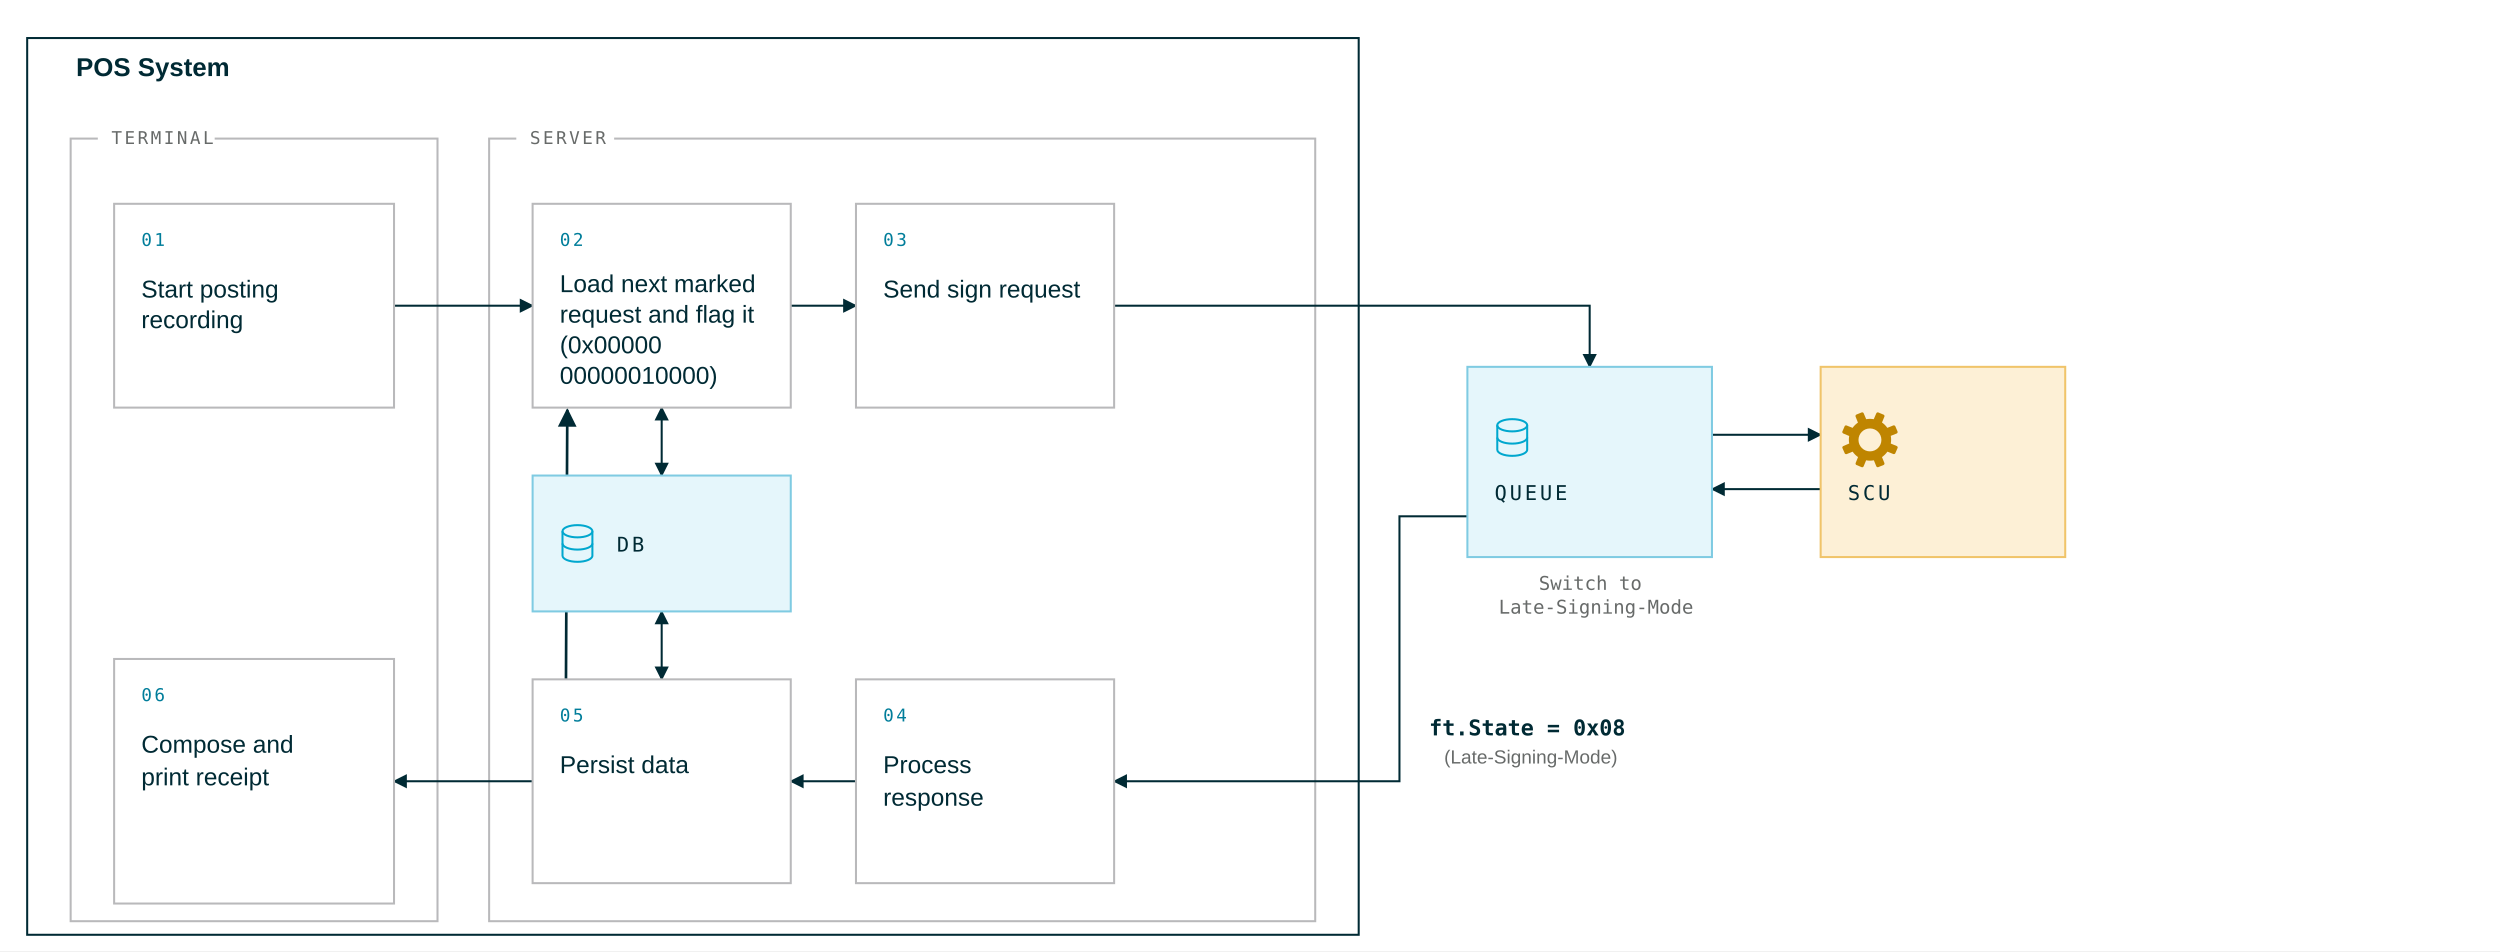
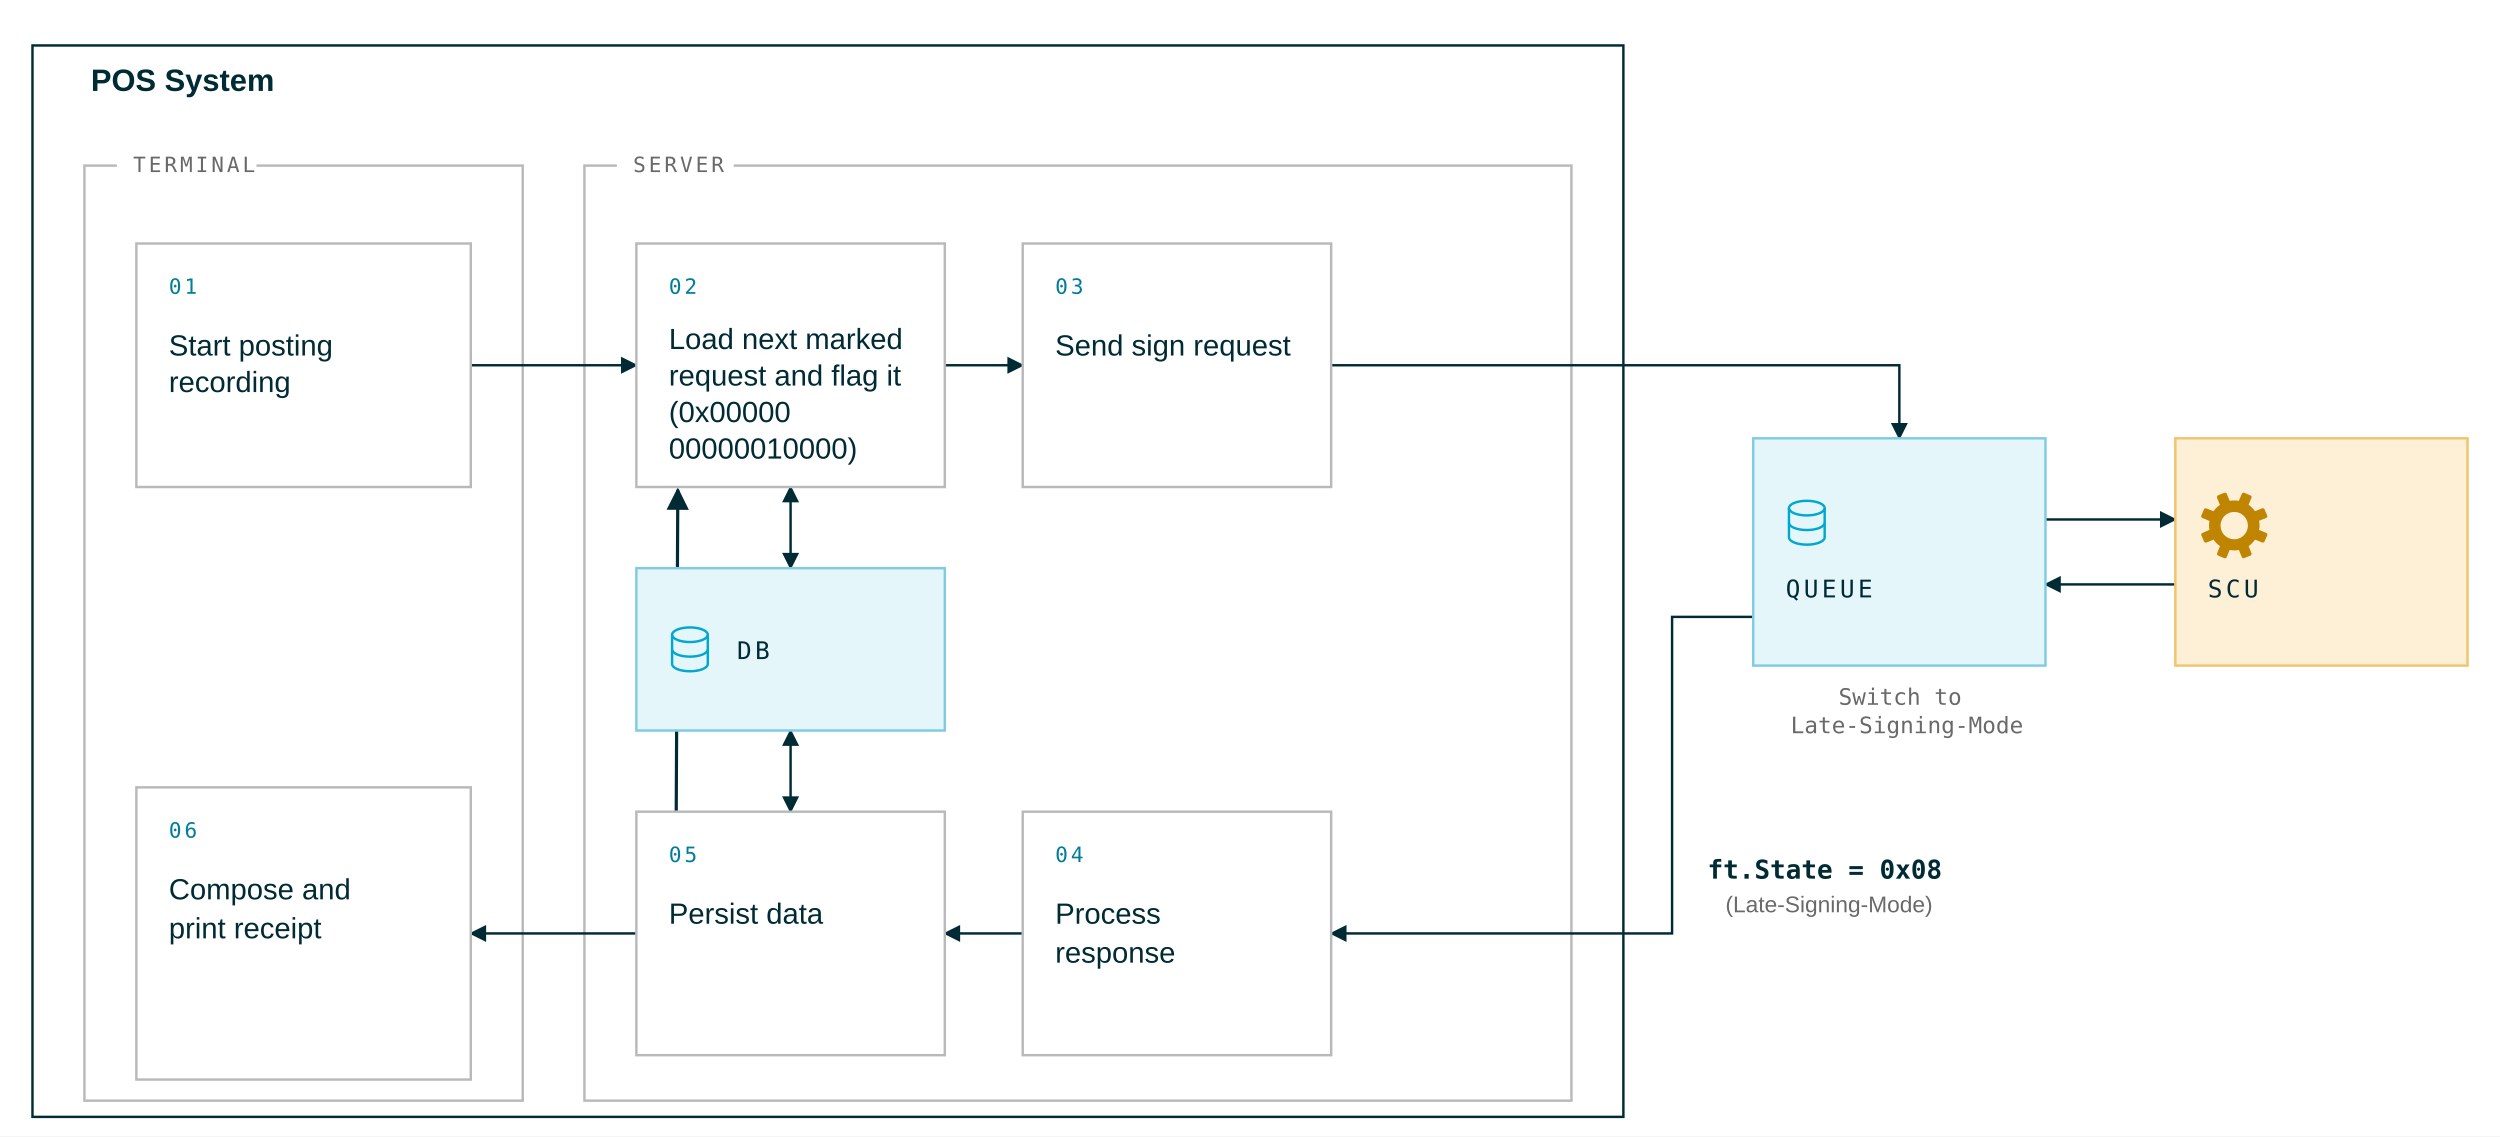
- <svg xmlns="http://www.w3.org/2000/svg" width="1840" height="700" viewBox="-20 -10 1840 700" font-family="IBM Plex Sans, Helvetica Neue, Arial, sans-serif" version="1.1" id="svg42">
+ <svg xmlns="http://www.w3.org/2000/svg" width="1540" height="700" viewBox="-20 -10 1540 700" font-family="IBM Plex Sans, Helvetica Neue, Arial, sans-serif" version="1.1" id="svg42">
  <defs id="defs1">
    <marker id="ah" viewBox="0 0 10 10" refX="9" refY="5" markerWidth="7" markerHeight="7" orient="auto-start-reverse">
      <path d="M0,0 L10,5 L0,10 z" fill="#002A34" id="path1" />
    </marker>
    <marker id="ah-5" viewBox="0 0 10 10" refX="9" refY="5" markerWidth="7" markerHeight="7" orient="auto-start-reverse">
      <path d="M 0,0 10,5 0,10 Z" fill="#002a34" id="path1-9" />
    </marker>
  </defs>
  <rect x="-20" y="-10" width="1840" height="700" fill="#FFFFFF" id="rect1" />
  <text x="1154.687" y="424.151" font-family="'IBM Plex Mono', monospace" font-size="14px" fill="#676a69" id="text18" style="text-align:center;text-anchor:middle">
    <tspan id="tspan1" x="1154.687" y="424.151">Switch to</tspan>
    <tspan id="tspan2" x="1154.687" y="441.651">Late-Signing-Mode</tspan>
  </text>
  <rect x="0" y="18" width="980" height="660" fill="#ffffff" stroke="#002a34" stroke-width="1.5" id="rect2" />
  <rect x="32" y="92" width="270" height="576" fill="#FFFFFF" stroke="#B9B9BB" stroke-width="1.5" id="rect3" />
  <rect x="340" y="92" width="608" height="576" fill="#FFFFFF" stroke="#B9B9BB" stroke-width="1.5" id="rect4" />
  <rect x="24" y="28" width="132" height="24" fill="#FFFFFF" id="rect5" />
  <text x="36" y="46" font-size="19" font-weight="600" fill="#002A34" id="text5">POS System</text>
  <rect x="52" y="82" width="86" height="18" fill="#FFFFFF" id="rect6" />
  <text x="62" y="96" font-family="IBM Plex Mono, monospace" font-size="13" letter-spacing="1.8" fill="#676A69" id="text6">TERMINAL</text>
  <rect x="360" y="82" width="72" height="18" fill="#FFFFFF" id="rect7" />
  <text x="370" y="96" font-family="IBM Plex Mono, monospace" font-size="13" letter-spacing="1.8" fill="#676A69" id="text7">SERVER</text>
  <g fill="none" stroke="#002A34" stroke-width="1.5" id="g17">
    <path d="M270,215 H372" marker-end="url(#ah)" id="path7" />
    <path d="M562,215 H610" marker-end="url(#ah)" id="path8" />
    <path d="M800,215 H1150 V260" marker-end="url(#ah)" id="path9" />
    <path d="M1240,310 H1320" marker-end="url(#ah)" id="path10" />
    <path d="M1320,350 H1240" marker-end="url(#ah)" id="path11" />
    <path d="M1060,370 H1010 V565 H800" marker-end="url(#ah)" id="path13" />
    <path d="M610,565 H562" marker-end="url(#ah)" id="path14" />
    <path d="M372,565 H270" marker-end="url(#ah)" id="path15" />
    <path d="m 396.543,492.364 0.992,-200.71" marker-end="url(#ah-5)" id="path15-9" style="stroke-width:1.967;marker-end:url(#ah-5)" />
    <path d="M467,340 V290" marker-end="url(#ah)" marker-start="url(#ah)" id="path16" />
    <path d="M467,440 V490" marker-end="url(#ah)" marker-start="url(#ah)" id="path17" />
  </g>
  <rect x="64" y="140" width="206" height="150" fill="#FFFFFF" stroke="#B9B9BB" stroke-width="1.5" id="rect18" />
  <text x="84" y="171" font-family="IBM Plex Mono, monospace" font-size="13" letter-spacing="1.8" fill="#007D9A" id="text19">01</text>
  <text x="84" y="209" font-size="18px" fill="#002a34" id="text20">
    <tspan x="84" y="209" id="tspan3">Start posting</tspan>
    <tspan x="84" y="231.5" id="tspan4">recording</tspan>
  </text>
  <rect x="372" y="140" width="190" height="150" fill="#FFFFFF" stroke="#B9B9BB" stroke-width="1.5" id="rect20" />
  <text x="392" y="171" font-family="IBM Plex Mono, monospace" font-size="13" letter-spacing="1.8" fill="#007D9A" id="text21">02</text>
  <text x="392" y="205" font-size="18px" fill="#002a34" id="text22">
    <tspan id="tspan5" x="392" y="205">Load next marked</tspan>
    <tspan id="tspan6" x="392" y="227.5">request and flag it</tspan>
    <tspan x="392" y="250" id="tspan7">(0x00000</tspan>
    <tspan x="392" y="272.5" id="tspan8">00000010000)</tspan>
  </text>
  <rect x="610" y="140" width="190" height="150" fill="#FFFFFF" stroke="#B9B9BB" stroke-width="1.5" id="rect22" />
  <text x="630" y="171" font-family="IBM Plex Mono, monospace" font-size="13" letter-spacing="1.8" fill="#007D9A" id="text23">03</text>
  <text x="630" y="209" font-size="18px" fill="#002a34" id="text24">
    <tspan x="630" dy="0" id="tspan23">Send sign request</tspan>
    <tspan x="630" id="tspan24" />
  </text>
  <rect x="372" y="340" width="190" height="100" fill="#E5F6FB" stroke="#7FCBE2" stroke-width="1.5" id="rect24" />
  <g transform="translate(392,375)" fill="none" stroke="#00A7CE" stroke-width="1.5" id="g25">
    <ellipse cx="13" cy="6" rx="11" ry="4.5" id="ellipse24" />
    <path d="M2,6 V24 C2,26.5 6.9,28.5 13,28.5 C19.1,28.5 24,26.5 24,24 V6" id="path24" />
    <path d="M2,15 C2,17.5 6.9,19.5 13,19.5 C19.1,19.5 24,17.5 24,15" id="path25" />
  </g>
  <text x="434" y="396" font-family="IBM Plex Mono, monospace" font-size="15" letter-spacing="2.1" fill="#002A34" id="text25">DB</text>
  <rect x="372" y="490" width="190" height="150" fill="#FFFFFF" stroke="#B9B9BB" stroke-width="1.5" id="rect25" />
  <text x="392" y="521" font-family="IBM Plex Mono, monospace" font-size="13" letter-spacing="1.8" fill="#007D9A" id="text26">05</text>
  <text x="392" y="559" font-size="18" fill="#002A34" id="text27">Persist data</text>
  <rect x="610" y="490" width="190" height="150" fill="#FFFFFF" stroke="#B9B9BB" stroke-width="1.5" id="rect27" />
  <text x="630" y="521" font-family="IBM Plex Mono, monospace" font-size="13" letter-spacing="1.8" fill="#007D9A" id="text28">04</text>
  <text x="630" y="559" font-size="18" fill="#002A34" id="text29">
    <tspan x="630" dy="0" id="tspan28">Process</tspan>
    <tspan x="630" dy="24" id="tspan29">response</tspan>
  </text>
  <rect x="64" y="475" width="206" height="180" fill="#FFFFFF" stroke="#B9B9BB" stroke-width="1.5" id="rect29" />
  <text x="84" y="506" font-family="IBM Plex Mono, monospace" font-size="13" letter-spacing="1.8" fill="#007D9A" id="text30">06</text>
  <text x="84" y="544" font-size="18" fill="#002A34" id="text31">
    <tspan x="84" dy="0" id="tspan30">Compose and</tspan>
    <tspan x="84" dy="24" id="tspan31">print receipt</tspan>
  </text>
  <rect x="1060" y="260" width="180" height="140" fill="#E5F6FB" stroke="#7FCBE2" stroke-width="1.5" id="rect31" />
  <g transform="translate(1080,297)" fill="none" stroke="#00A7CE" stroke-width="1.5" id="g32">
    <ellipse cx="13" cy="6" rx="11" ry="4.5" id="ellipse31" />
    <path d="M2,6 V24 C2,26.5 6.9,28.5 13,28.5 C19.1,28.5 24,26.5 24,24 V6" id="path31" />
    <path d="M2,15 C2,17.5 6.9,19.5 13,19.5 C19.1,19.5 24,17.5 24,15" id="path32" />
  </g>
  <text x="1080" y="358" font-family="IBM Plex Mono, monospace" font-size="15" letter-spacing="2.1" fill="#002A34" id="text32">QUEUE</text>
  <rect x="1320" y="260" width="180" height="140" fill="#FDF0D6" stroke="#F0C46A" stroke-width="1.5" id="rect32" />
  <text x="1340" y="358" font-family="IBM Plex Mono, monospace" font-size="15" letter-spacing="2.1" fill="#002A34" id="text33">SCU</text>
  <text x="1031.824" y="531.242" font-family="'IBM Plex Mono', monospace" font-size="16px" font-weight="600" fill="#002a34" id="text36">ft.State = 0x08</text>
  <text x="1042.865" y="551.938" font-size="14px" fill="#676a69" id="text37">(Late-Signing-Mode)</text>
  <path d="m 1341.016,316.422 c -0.337,-1.826 -0.337,-3.696 0,-5.522 l -4.507,-1.907 c -0.419,-0.234 -0.665,-0.702 -0.619,-1.178 l 1.848,-4.299 c 0.355,-0.405 0.938,-0.54 1.429,-0.324 l 4.343,1.709 c 1.065,-1.511 2.404,-2.815 3.933,-3.858 l -1.721,-4.38 c -0.237,-0.585 0.01,-1.25 0.574,-1.538 l 4.015,-1.628 c 0.51,-0.108 1.038,0.126 1.311,0.567 l 1.885,4.461 c 1.839,-0.324 3.724,-0.324 5.572,0 l 1.885,-4.335 c 0.228,-0.495 0.765,-0.773 1.311,-0.693 l 4.252,1.79 c 0.346,0.252 0.537,0.666 0.492,1.088 l -1.885,4.587 c 1.548,1.07 2.877,2.401 3.933,3.939 l 4.425,-1.79 c 0.592,-0.18 1.22,0.099 1.475,0.648 l 1.557,3.651 c 0.291,0.558 0.118,1.241 -0.41,1.583 l -4.507,1.79 c 0.355,1.871 0.355,3.795 0,5.675 l 4.425,1.826 c 0.483,0.243 0.747,0.773 0.656,1.295 l -1.803,4.137 c -0.31,0.441 -0.883,0.621 -1.393,0.45 l -4.38,-1.745 c -1.074,1.556 -2.422,2.905 -3.979,3.984 l 1.766,4.335 c 0.209,0.522 0.018,1.115 -0.455,1.43 l -4.17,1.691 c -0.537,0.099 -1.074,-0.171 -1.311,-0.657 l -1.803,-4.416 c -1.876,0.351 -3.806,0.351 -5.691,0 l -1.848,4.452 c -0.237,0.486 -0.774,0.755 -1.311,0.657 l -4.052,-1.691 c -0.492,-0.306 -0.701,-0.899 -0.501,-1.43 l 1.766,-4.371 c -1.566,-1.07 -2.914,-2.419 -3.979,-3.984 l -4.38,1.79 c -0.51,0.162 -1.065,-0.018 -1.384,-0.45 l -1.812,-4.146 c -0.1,-0.531 0.164,-1.061 0.646,-1.295 z m 15.26,-11.08 c -4.653,0 -8.431,3.777 -8.431,8.436 0,4.65 3.779,8.427 8.431,8.427 4.662,0 8.431,-3.777 8.431,-8.427 0,-4.659 -3.769,-8.436 -8.431,-8.436 z" fill="#bf8500" id="path3" style="stroke-width:0.905" />
</svg>
